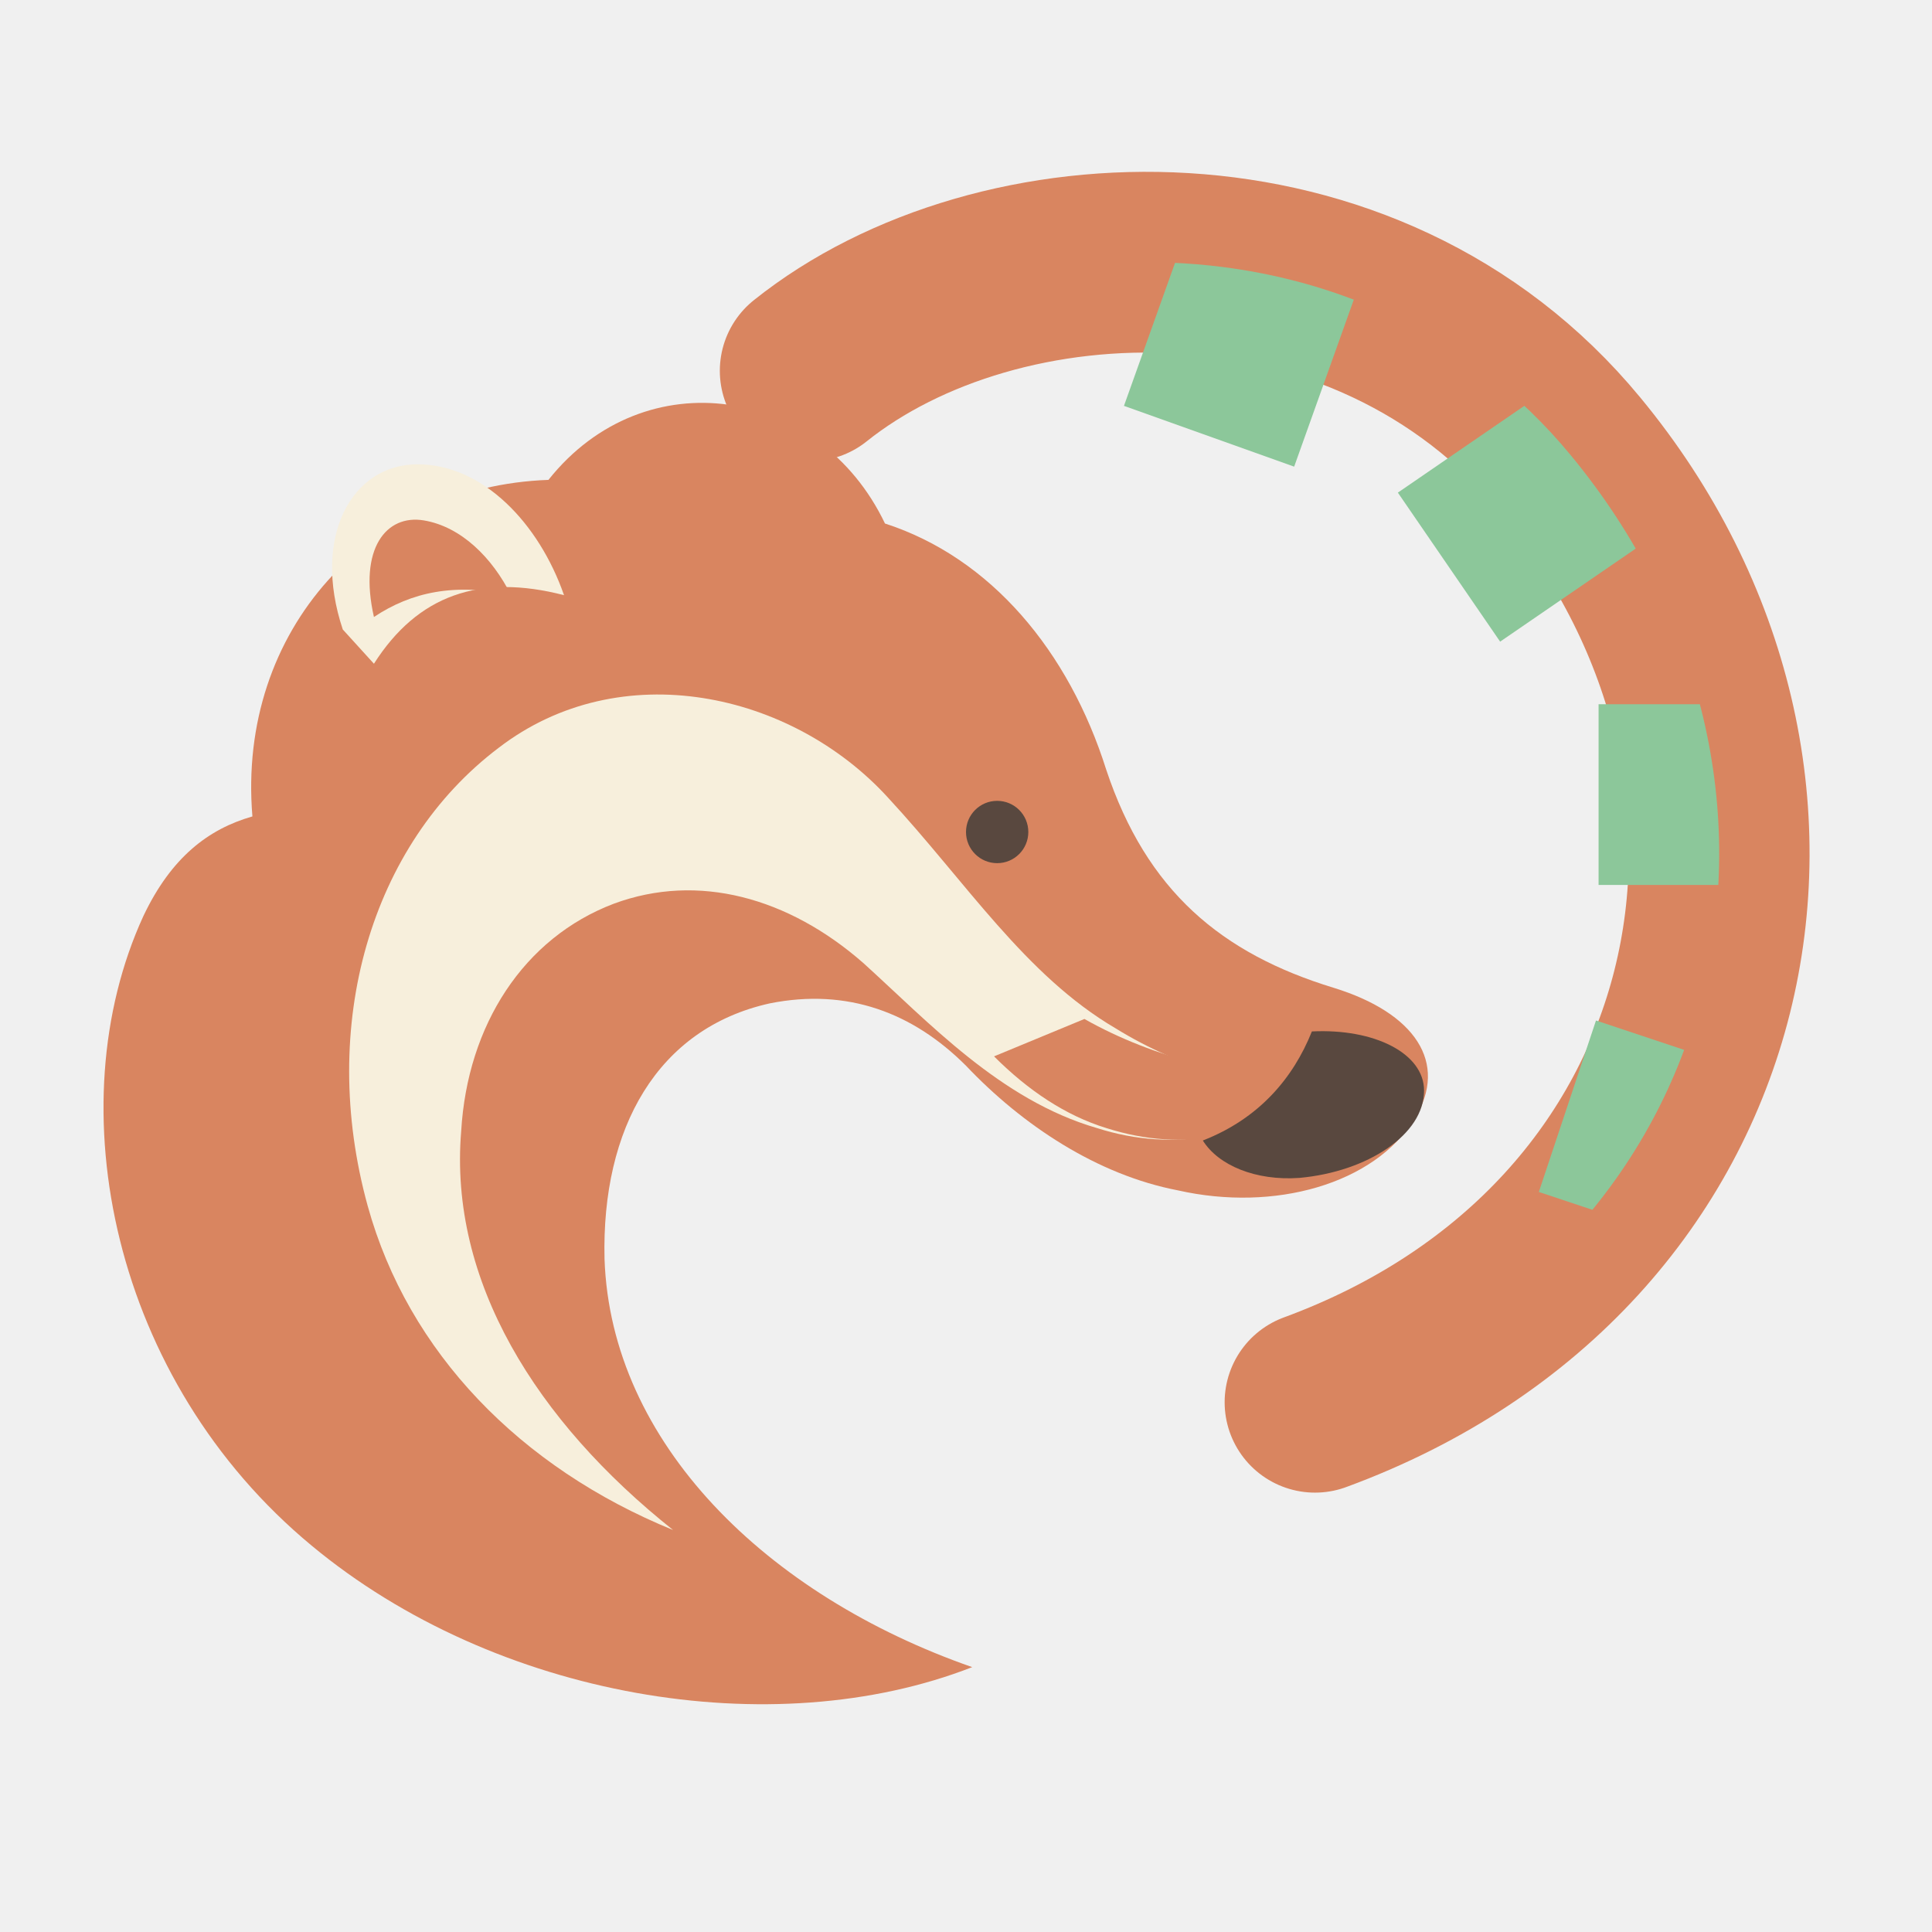
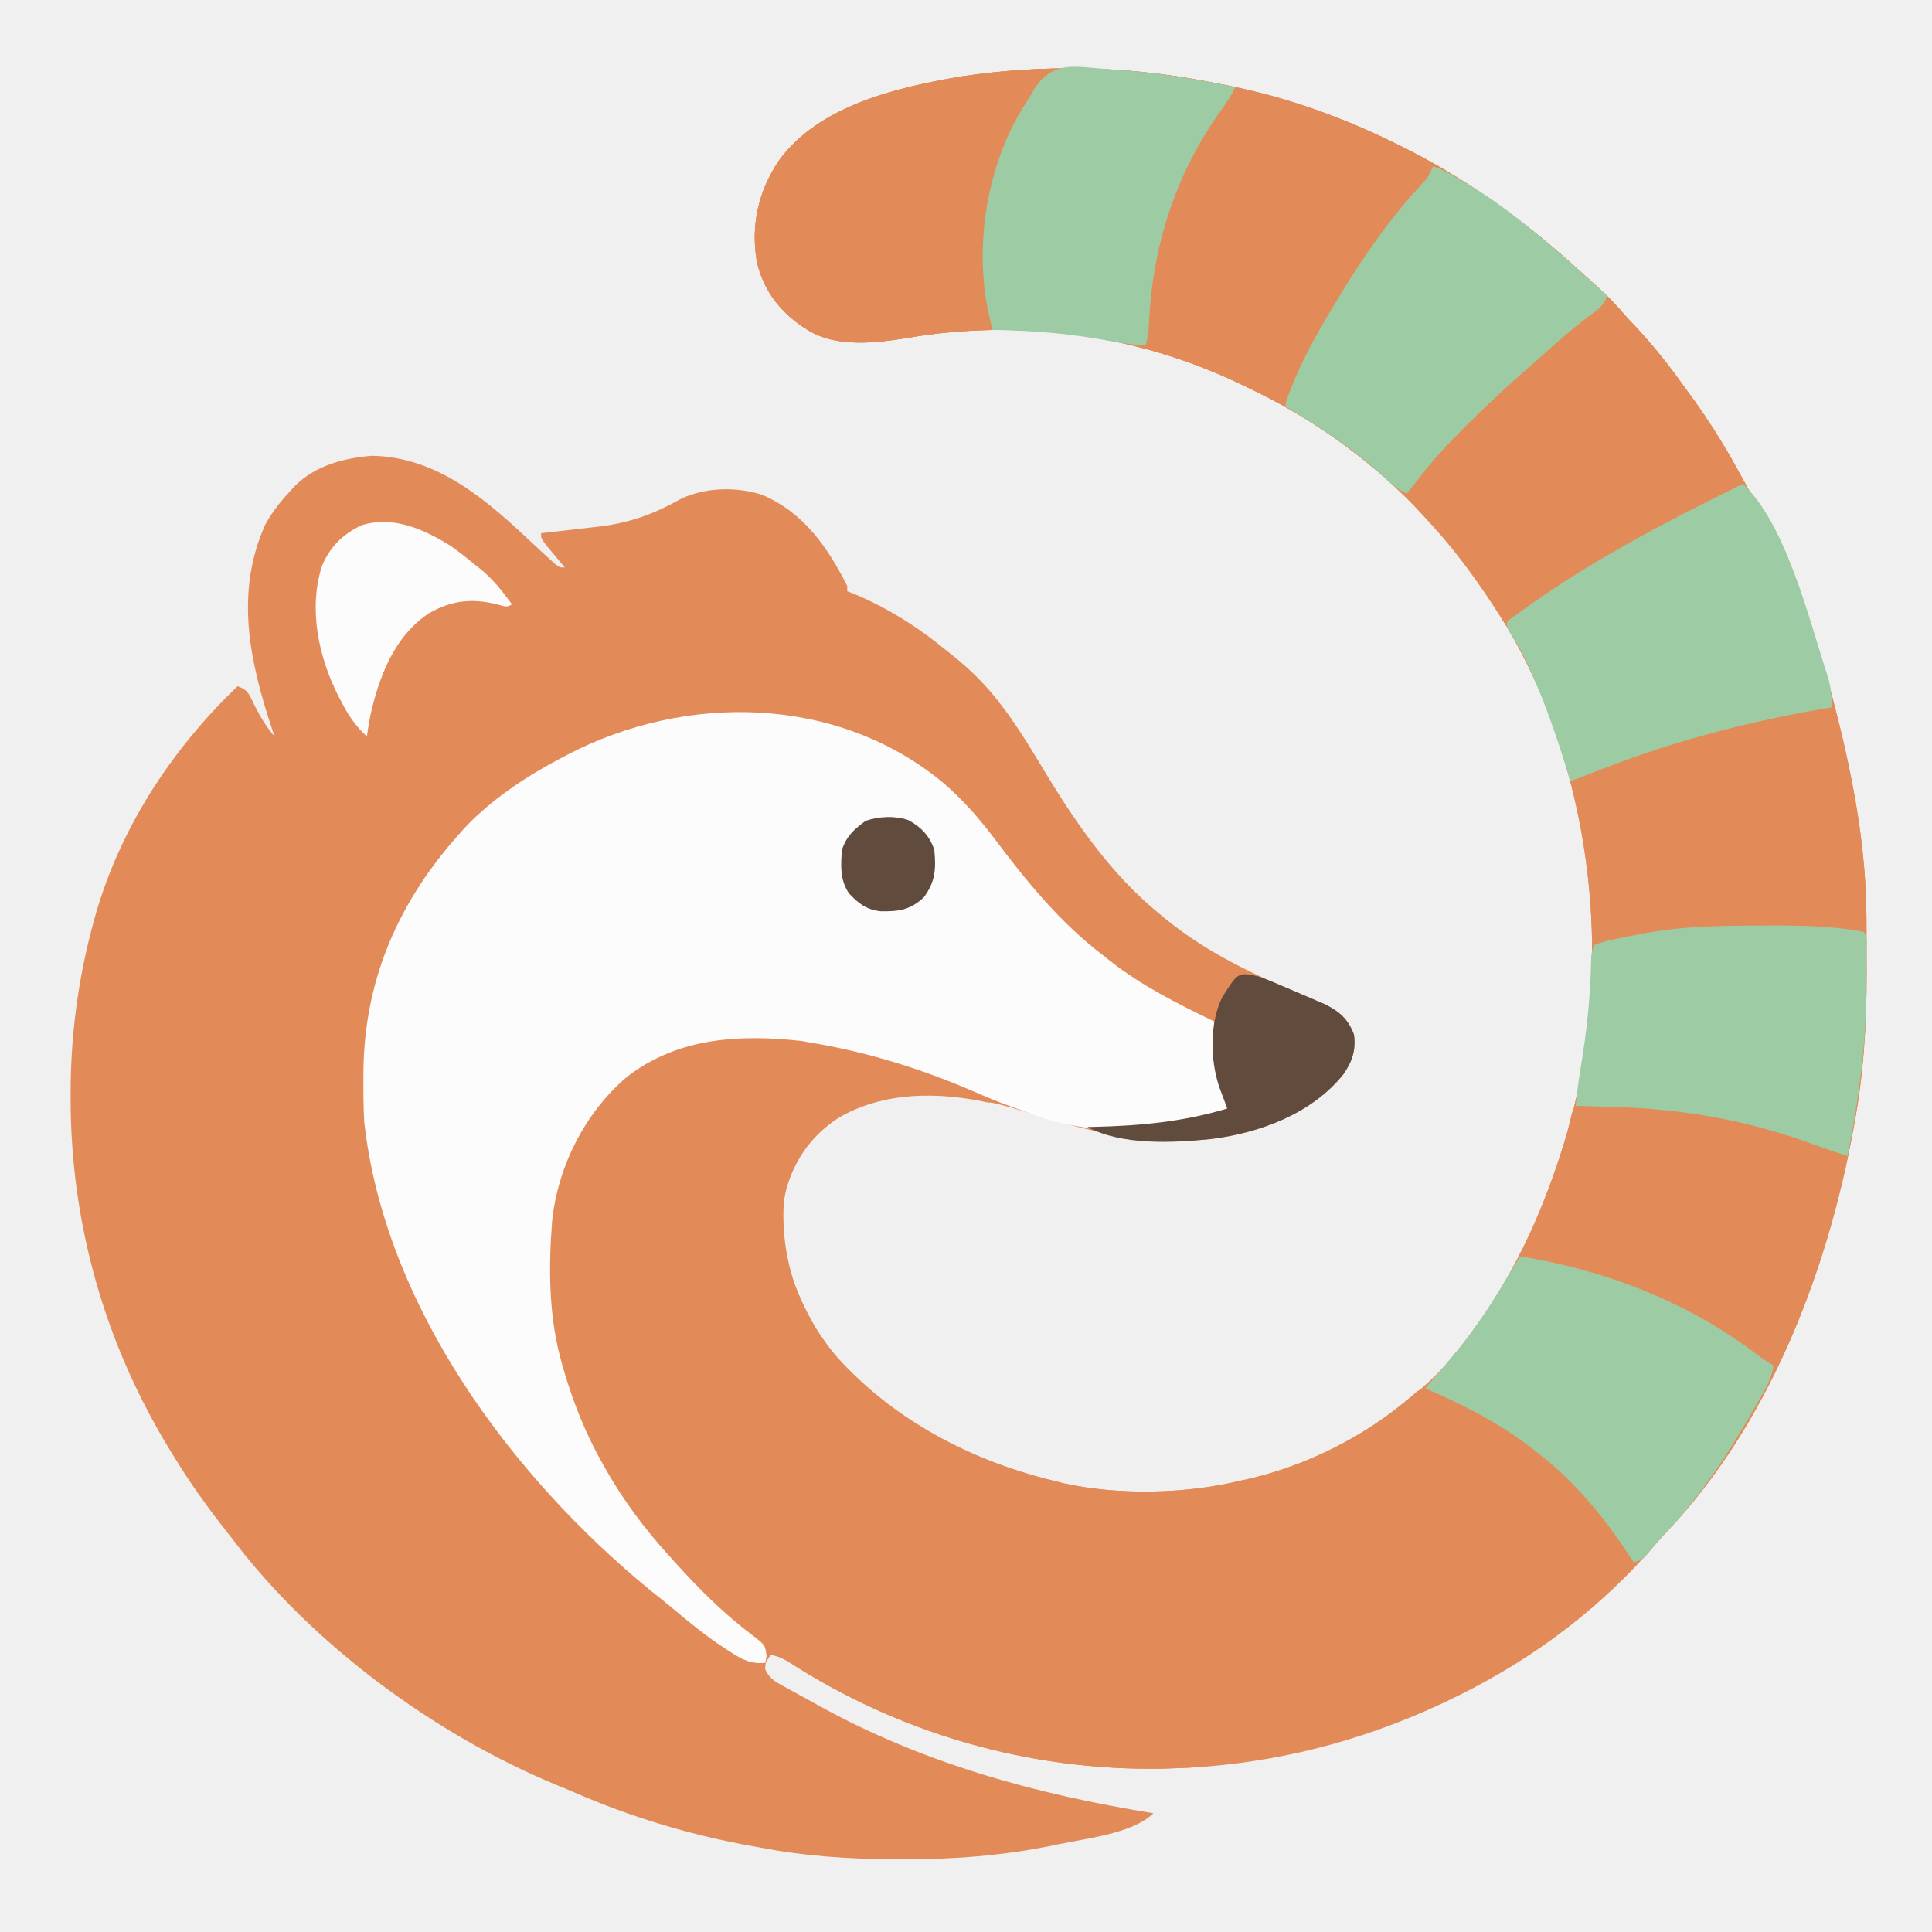
- <svg xmlns="http://www.w3.org/2000/svg" viewBox="200 20 620 620">
-   <style>
-     .cut { fill: #f7efdc; }
-     @media (prefers-color-scheme: dark) { .cut { fill: #1a1710; } }
-   </style>
-   <defs>
-     <clipPath id="tailClip">
-       <path d="M 622 470 C 758 420 790 270 704 166 C 638 86 520 91 460 139" fill="none" stroke="#fff" stroke-width="58" stroke-linecap="round" />
-     </clipPath>
-   </defs>
-   <path d="M 622 470 C 758 420 790 270 704 166 C 638 86 520 91 460 139" fill="none" stroke="#d98560" stroke-width="58" stroke-linecap="round" />
-   <g clip-path="url(#tailClip)" fill="none" stroke="#8cc79a" stroke-width="58">
-     <path d="M 710 540 L 710 480" />
-     <path d="M 760 394 L 703 375" />
-     <path d="M 770 275 L 713 275" />
-     <path d="M 716 167 L 665 202" />
-     <path d="M 608 104 L 588 160" />
-   </g>
-   <path fill="#d98560" d="M 281 282 C 276 222 319 176 376 174 C 407 135 463 144 484 188 C 518 199 543 229 555 267 C 568 306 592 326 628 337 C 654 345 665 361 654 379 C 641 400 609 409 578 402 C 552 397 528 381 510 362 C 493 345 472 337 447 342 C 411 350 393 382 394 424 C 396 483 446 532 512 555 C 448 580 359 565 300 516 C 236 463 218 375 246 314 C 255 295 267 286 281 282 Z" />
-   <path class="cut" d="M 360 260 C 399 230 454 242 485 276 C 510 303 529 333 558 350 C 579 363 602 369 623 369 C 602 385 577 390 552 382 C 521 373 498 348 477 329 C 453 308 424 300 397 310 C 368 321 350 349 348 383 C 344 431 372 476 416 511 C 367 491 331 454 318 407 C 302 349 319 291 360 260 Z" />
-   <path class="cut" d="M 310 222 C 300 192 313 169 334 169 C 355 169 373 188 381 211 C 354 204 334 211 320 233 Z" />
-   <path fill="#d98560" d="M 320 218 C 315 196 324 185 336 187 C 348 189 358 199 364 211 C 346 207 332 210 320 218 Z" />
-   <path fill="#d98560" d="M 548 347 C 571 360 596 365 623 369 C 604 385 580 390 555 382 C 542 378 530 370 519 359 Z" />
-   <path fill="#59483f" d="M 621 351 C 641 350 657 358 657 370 C 657 384 639 396 617 398 C 603 399 591 394 586 386 C 604 379 615 366 621 351 Z" />
-   <circle cx="520" cy="287" r="10" fill="#59483f" />
+ <svg xmlns="http://www.w3.org/2000/svg" viewBox="0 0 732 732">
+   <path d="M0 0 C0.85 0.16 1.7 0.32 2.57 0.48 C26.05 4.9 48.58 12.43 70 23 C70.39 23.19 70.39 23.19 72.37 24.16 C96.97 36.29 119.29 52.28 139.52 70.75 C141.2 72.27 142.9 73.79 144.6 75.29 C149.08 79.23 153.25 83.21 157.1 87.79 C158.99 89.99 160.96 92.11 162.95 94.22 C168.8 100.48 174.03 107.01 179 114 C179.42 114.59 179.84 115.19 180.28 115.8 C205.97 152 226.12 192.86 237 236 C237.28 237.11 237.57 238.23 237.86 239.37 C244.34 264.99 249.14 291.02 249.17 317.52 C249.17 318.58 249.17 319.64 249.18 320.73 C249.18 322.97 249.19 325.2 249.19 327.43 C249.19 330.77 249.21 334.1 249.22 337.44 C249.28 357.29 248.01 376.79 244.31 396.31 C244.25 396.66 244.25 396.66 243.92 398.4 C233.85 452.25 211.8 509.16 173.41 549.45 C171.45 551.53 169.57 553.64 167.7 555.81 C123.76 606.25 58.74 633.69 -7.19 638.75 C-9.46 638.86 -11.73 638.94 -14 639 C-15.18 639.04 -16.36 639.08 -17.57 639.12 C-67.98 640 -117.17 625.88 -159.43 598.5 C-161.7 597.17 -163.43 596.44 -166 596 C-168 599 -168 599 -168.09 601.39 C-166.44 605.35 -163.23 606.73 -159.62 608.69 C-159.24 608.9 -159.24 608.9 -157.32 609.98 C-154.89 611.34 -152.45 612.67 -150 614 C-149.62 614.21 -149.62 614.21 -147.67 615.29 C-108.14 637.15 -65.36 648.84 -21 656 C-28.69 663.69 -46.58 665.56 -56.94 667.75 C-57.8 667.94 -58.67 668.12 -59.56 668.31 C-78.34 672.08 -97 673.55 -116.12 673.44 C-117.19 673.43 -118.25 673.43 -119.35 673.43 C-136.58 673.36 -153.06 672.27 -170 669 C-171.02 668.82 -172.03 668.64 -173.08 668.45 C-196.39 664.27 -218.91 657.49 -240.61 648.03 C-242.78 647.09 -244.96 646.19 -247.14 645.3 C-293.36 626.19 -339.84 591.96 -370 552 C-371.03 550.68 -372.06 549.37 -373.1 548.05 C-379.92 539.33 -386.25 530.46 -392 521 C-392.4 520.36 -392.8 519.71 -393.21 519.05 C-418.16 478.57 -431.21 432.89 -431.25 385.31 C-431.25 384.6 -431.25 383.88 -431.25 383.15 C-431.22 361.63 -428.54 340.81 -423 320 C-422.81 319.27 -422.61 318.54 -422.41 317.79 C-413.1 283.6 -393.38 253.37 -368 229 C-363.84 230.39 -363.5 232.39 -361.56 236.25 C-359.37 240.58 -357.16 244.31 -354 248 C-354.14 247.58 -354.14 247.58 -354.84 245.48 C-363.35 219.86 -369.14 193.69 -357.51 167.78 C-354.91 162.99 -351.69 158.98 -348 155 C-347.39 154.34 -346.79 153.68 -346.16 153 C-338.37 145.37 -327.75 142.54 -317.12 141.69 C-292.17 142.11 -273.59 158.48 -256.47 174.62 C-254.27 176.69 -252.05 178.72 -249.81 180.75 C-249.12 181.38 -248.42 182.02 -247.71 182.67 C-246 184 -246 184 -244 184 C-244.65 183.23 -245.3 182.46 -245.97 181.66 C-246.8 180.66 -247.64 179.66 -248.5 178.62 C-249.34 177.63 -250.17 176.63 -251.03 175.6 C-253 173 -253 173 -253 171 C-251.96 170.89 -250.93 170.78 -249.86 170.67 C-245.92 170.24 -242 169.78 -238.07 169.3 C-236.39 169.1 -234.7 168.92 -233.02 168.74 C-220.46 167.41 -210.97 164.2 -200 158 C-190.67 153.6 -178.98 153.34 -169.19 156.5 C-153.48 163.24 -144.45 176.26 -137 191 C-137 191.66 -137 192.32 -137 193 C-136.63 193.14 -136.63 193.14 -134.78 193.86 C-122.28 199 -110.4 206.43 -100 215 C-98.9 215.87 -97.8 216.75 -96.7 217.62 C-89.51 223.41 -83.5 229.53 -78 237 C-77.66 237.46 -77.66 237.46 -75.94 239.77 C-70.99 246.69 -66.62 253.9 -62.25 261.19 C-50.39 280.89 -36.93 300.32 -19 315 C-18.04 315.8 -17.08 316.59 -16.09 317.41 C-0.66 329.9 16.87 338.25 35.1 345.79 C36.96 346.56 38.81 347.34 40.67 348.12 C41.76 348.58 42.86 349.04 43.99 349.51 C49.53 352.26 52.82 355.15 55 361 C55.78 367.01 54.33 371.11 51 376 C39.05 390.97 19.17 398.33 0.65 400.57 C-24.16 403.12 -47.39 397.37 -70.88 389.81 C-91.38 383.43 -115.51 380.62 -135.67 389.72 C-148.06 396.51 -155.77 405.48 -160 419 C-164.71 437.62 -158.29 456 -149 472 C-130.15 502.93 -93.16 521.65 -59 530 C-58.37 530.16 -58.37 530.16 -55.17 530.97 C-34.27 535.6 -8.73 535.06 12 530 C12.62 529.87 12.62 529.87 15.73 529.19 C35.88 524.42 55.75 514.76 72 502 C72.44 501.67 72.44 501.67 74.66 499.99 C104.92 476.4 122.71 439.81 134 404 C134.21 403.33 134.43 402.66 134.65 401.97 C148.98 355.84 148.47 304.18 135 258 C134.76 257.17 134.52 256.35 134.27 255.49 C127.7 233.4 118 213.01 105 194 C104.56 193.35 104.13 192.71 103.68 192.04 C80.82 158.4 49.86 132.12 13 115 C12.3 114.67 11.59 114.33 10.87 113.99 C-27.74 95.68 -71.68 89.78 -113.81 96.97 C-125.93 98.94 -141.16 100.85 -152 94 C-152.71 93.55 -153.42 93.11 -154.15 92.64 C-162.95 86.54 -168.91 78.56 -171.25 68.06 C-173.56 54.36 -170.71 41.62 -163 30 C-147.84 8.94 -118.14 2.12 -94 -2 C-62.61 -6.75 -31.15 -6.05 0 0 Z " fill="#E28B59" transform="translate(458,31)" />
+   <path d="M0 0 C0.85 0.16 1.7 0.32 2.57 0.48 C26.05 4.9 48.58 12.43 70 23 C70.78 23.38 71.56 23.76 72.37 24.16 C96.97 36.29 119.29 52.28 139.52 70.75 C141.2 72.27 142.9 73.79 144.6 75.29 C149.08 79.23 153.25 83.21 157.1 87.79 C158.99 89.99 160.96 92.11 162.95 94.22 C168.8 100.48 174.03 107.01 179 114 C179.42 114.59 179.84 115.19 180.28 115.8 C205.97 152 226.12 192.86 237 236 C237.14 236.56 237.14 236.56 237.86 239.37 C244.34 264.99 249.14 291.02 249.17 317.52 C249.17 318.58 249.17 319.64 249.18 320.73 C249.18 322.97 249.19 325.2 249.19 327.43 C249.19 330.77 249.21 334.1 249.22 337.44 C249.28 357.29 248.01 376.79 244.31 396.31 C244.25 396.66 244.25 396.66 243.92 398.4 C233.81 452.46 211.65 509.17 173.22 549.66 C170.51 552.51 167.99 555.51 165.47 558.54 C164 560 164 560 161 561 C160.52 560.25 160.03 559.5 159.53 558.73 C149.65 543.64 138.43 529.96 124 519 C122.96 518.2 121.93 517.4 120.86 516.57 C108.94 507.57 95.67 500.92 82 495 C82.76 494.11 83.53 493.23 84.31 492.31 C84.86 491.68 85.4 491.04 85.96 490.38 C87.5 488.58 89.05 486.79 90.6 484.99 C111.04 461.25 124.61 433.78 134 404 C134.21 403.33 134.43 402.66 134.65 401.97 C148.98 355.84 148.47 304.18 135 258 C134.76 257.17 134.52 256.35 134.27 255.49 C127.7 233.4 118 213.01 105 194 C104.56 193.35 104.13 192.71 103.68 192.04 C80.82 158.4 49.86 132.12 13 115 C12.3 114.67 11.59 114.33 10.87 113.99 C-27.74 95.68 -71.68 89.78 -113.81 96.97 C-125.93 98.94 -141.16 100.85 -152 94 C-152.71 93.55 -153.42 93.11 -154.15 92.64 C-162.95 86.54 -168.91 78.56 -171.25 68.06 C-173.56 54.36 -170.71 41.62 -163 30 C-147.84 8.94 -118.14 2.12 -94 -2 C-62.61 -6.75 -31.15 -6.05 0 0 Z " fill="#E28B59" transform="translate(458,31)" />
+   <path d="M0 0 C-3.31 1.1 -4.26 0.88 -7.56 0.12 C-27.23 -3.63 -47.64 -2.84 -64.69 8.62 C-74.12 15.82 -80.18 26.25 -82 38 C-83.43 60.02 -76.38 80.19 -62 97 C-40.52 120.94 -11.09 136.4 20 144 C21.26 144.32 22.53 144.64 23.83 144.97 C44.73 149.6 70.27 149.06 91 144 C92.23 143.73 93.46 143.47 94.73 143.19 C115.88 138.18 136.85 127.85 153.5 113.91 C154.28 113.26 155.07 112.61 155.88 111.94 C156.55 111.35 157.23 110.76 157.93 110.15 C160 109 160 109 162.2 109.07 C180.11 115.02 195.84 125.77 210 138 C210.8 138.68 211.6 139.36 212.43 140.06 C223.92 149.98 234.15 162.42 241 176 C195.14 223.06 130.91 251.24 65 253 C63.82 253.04 62.64 253.08 61.43 253.12 C11.02 254 -38.17 239.88 -80.43 212.5 C-82.72 211.16 -84.39 210.33 -87 210 C-87.66 210.33 -88.32 210.66 -89 211 C-89.12 210.63 -89.12 210.63 -89.7 208.75 C-91.26 205.45 -92.91 204.14 -95.81 201.94 C-122.04 181.29 -143.96 155.36 -158 125 C-158.46 124.03 -158.92 123.06 -159.39 122.06 C-162.23 115.72 -164.25 109.16 -166.19 102.5 C-166.44 101.65 -166.69 100.79 -166.95 99.91 C-170.28 88.04 -171.38 76.55 -171.31 64.25 C-171.31 63.9 -171.31 63.9 -171.31 62.11 C-171.18 36.05 -164.4 12.95 -145.91 -6.16 C-106.68 -42.98 -42.3 -19.01 0 0 Z " fill="#E28B59" transform="translate(379,417)" />
+   <path d="M0 0 C7.68 6.55 14.09 13.94 20.12 22 C32.05 37.91 44.86 53.46 60.77 65.51 C61.69 66.25 62.61 66.98 63.56 67.74 C75.56 77.14 89.12 83.88 102.77 90.51 C102.81 91.6 102.85 92.69 102.89 93.81 C103.26 102.74 104.21 110.9 106.77 119.51 C107.11 120.84 107.45 122.18 107.77 123.51 C105.72 124.32 103.65 125.11 101.59 125.89 C100.44 126.33 99.29 126.77 98.11 127.22 C77.89 133.85 52.74 133.03 33.03 125.39 C30.51 124.41 27.96 123.51 25.41 122.61 C20.73 120.91 16.16 119 11.59 117.01 C-8.32 108.39 -28.8 102.06 -50.23 98.51 C-51.28 98.32 -52.33 98.13 -53.41 97.93 C-76.94 95.34 -100.18 96.54 -119.54 111.39 C-135.45 124.87 -145.7 145.03 -148.01 165.77 C-149.45 184.08 -149.38 202.78 -144.23 220.51 C-143.98 221.37 -143.73 222.24 -143.48 223.12 C-139.92 235.22 -135.38 246.52 -129.23 257.51 C-128.87 258.15 -128.52 258.79 -128.16 259.44 C-121.19 271.86 -112.82 283 -103.23 293.51 C-102.36 294.47 -101.49 295.43 -100.6 296.42 C-91.67 306.25 -82.63 315.22 -71.96 323.21 C-67.32 326.81 -67.32 326.81 -66.79 330.89 C-66.86 331.32 -66.86 331.32 -67.23 333.51 C-72.75 334.08 -76.12 332.26 -80.6 329.33 C-81.29 328.88 -81.98 328.44 -82.7 327.98 C-90.04 323.17 -96.76 317.64 -103.46 311.99 C-105.85 309.99 -108.29 308.07 -110.73 306.14 C-163.61 262.81 -211.55 198.14 -219.23 128.51 C-219.52 123.09 -219.57 117.69 -219.54 112.26 C-219.54 111.54 -219.53 110.81 -219.53 110.06 C-219.35 72.7 -204.59 41.64 -178.98 14.89 C-168.76 4.91 -156.86 -2.91 -144.23 -9.49 C-143.59 -9.82 -142.95 -10.16 -142.3 -10.51 C-97.27 -34.02 -39.98 -33.07 0 0 Z " fill="#FDFCFC" transform="translate(357.2266,296.4873)" />
+   <path d="M0 0 C0.85 0.16 1.7 0.32 2.57 0.48 C26.05 4.9 48.58 12.43 70 23 C70.78 23.38 71.56 23.76 72.37 24.16 C96.97 36.29 119.29 52.28 139.52 70.75 C141.2 72.27 142.9 73.79 144.6 75.29 C149.08 79.23 153.25 83.21 157.1 87.79 C158.99 89.99 160.96 92.11 162.95 94.22 C168.8 100.48 174.03 107.01 179 114 C179.42 114.59 179.84 115.19 180.28 115.8 C188.47 127.34 196.78 139.26 203 152 C202.14 152.43 201.27 152.85 200.38 153.29 C171.77 167.47 143.53 182.15 117.69 201.04 C115.82 202.4 113.92 203.72 112 205 C111.32 203.92 110.64 202.85 109.95 201.74 C101.05 187.73 91.51 175.01 80 163 C79.45 162.41 78.89 161.83 78.32 161.23 C59.68 141.56 37.55 126.4 13 115 C12.3 114.67 11.59 114.33 10.87 113.99 C-27.74 95.68 -71.68 89.78 -113.81 96.97 C-125.93 98.94 -141.16 100.85 -152 94 C-152.71 93.55 -153.42 93.11 -154.15 92.64 C-162.95 86.54 -168.91 78.56 -171.25 68.06 C-173.56 54.36 -170.71 41.62 -163 30 C-147.84 8.94 -118.14 2.12 -94 -2 C-62.61 -6.75 -31.15 -6.05 0 0 Z " fill="#E28B59" transform="translate(458,31)" />
+   <path d="M0 0 C16.33 14.87 25.15 50.5 31.81 71.19 C32.05 71.92 32.29 72.64 32.53 73.4 C33.75 77.4 34.08 80.84 34 85 C33.6 85.07 33.6 85.07 31.57 85.41 C2.82 90.32 -24.77 97.43 -52 108 C-53.41 108.54 -54.82 109.07 -56.23 109.61 C-59.16 110.73 -62.08 111.85 -65 113 C-65.36 111.81 -65.73 110.63 -66.1 109.41 C-70.38 95.55 -75 82.03 -81.12 68.88 C-81.45 68.18 -81.77 67.48 -82.11 66.76 C-83.66 63.51 -85.21 60.71 -87.3 57.76 C-89 55 -89 55 -89.07 52.89 C-87.49 50.1 -85.41 48.69 -82.81 46.81 C-82.28 46.42 -81.74 46.04 -81.19 45.64 C-74.96 41.16 -68.51 37.05 -62 33 C-61.44 32.64 -60.87 32.29 -60.29 31.92 C-43.54 21.42 -25.7 12.76 -8 4 C-5.33 2.67 -2.67 1.33 0 0 Z " fill="#9DCBA4" transform="translate(660,183)" />
+   <path d="M0 0 C34.09 0.84 70.17 19.86 96 41 C95.43 46.11 93 50.05 90.5 54.44 C90.27 54.84 90.27 54.84 89.13 56.86 C79.5 73.77 68.65 90.51 55.22 104.66 C52.51 107.51 49.99 110.51 47.47 113.54 C46 115 46 115 43 116 C42.52 115.25 42.03 114.5 41.53 113.73 C31.65 98.64 20.43 84.96 6 74 C4.96 73.2 3.93 72.4 2.86 71.57 C-9.06 62.57 -22.33 55.92 -36 50 C-35.24 49.11 -34.47 48.23 -33.69 47.31 C-33.14 46.68 -32.6 46.04 -32.04 45.38 C-30.5 43.58 -28.95 41.79 -27.4 39.99 C-17.9 28.96 -10.29 17.35 -3.03 4.74 C-2.08 3.13 -1.04 1.56 0 0 Z " fill="#9DCBA4" transform="translate(576,476)" />
+   <path d="M0 0 C0.75 0.75 1.5 1.51 2.27 2.29 C3.78 3.79 5.3 5.28 6.85 6.75 C12.78 12.4 17.67 18.74 22.63 25.22 C23.9 26.87 25.2 28.5 26.5 30.12 C36.32 42.48 44.81 55.96 52 70 C51.57 70.21 51.57 70.21 49.38 71.29 C20.77 85.47 -7.47 100.15 -33.31 119.04 C-35.18 120.4 -37.08 121.72 -39 123 C-39.68 121.92 -40.36 120.85 -41.05 119.74 C-49.27 106.8 -58.01 94.87 -68.5 83.68 C-71.44 80.53 -74.23 77.29 -77 74 C-67.32 61.8 -56.74 50.65 -45.75 39.62 C-44.91 38.78 -44.07 37.94 -43.21 37.07 C-38.3 32.17 -33.27 27.5 -28 23 C-26.88 22.03 -25.76 21.05 -24.65 20.08 C-16.62 13.13 -8.4 6.49 0 0 Z " fill="#E28B59" transform="translate(609,113)" />
+   <path d="M0 0 C4.88 1.7 9.11 4.31 13.5 7 C14.3 7.49 15.09 7.98 15.92 8.48 C23 12.89 29.53 17.74 36 23 C36.95 23.76 37.91 24.52 38.89 25.31 C45.12 30.33 51.08 35.61 57 41 C58.71 42.52 60.41 44.04 62.12 45.56 C62.87 46.22 63.62 46.89 64.38 47.57 C64.92 48.04 65.45 48.51 66 49 C64.65 53.06 61.87 54.65 58.56 57.12 C52.44 61.82 46.68 66.78 41 72 C39.67 73.17 38.34 74.34 37 75.5 C28.73 82.72 20.7 90.11 12.94 97.88 C12.06 98.75 11.19 99.62 10.29 100.52 C4.45 106.41 -1 112.38 -6 119 C-7.33 120.67 -8.66 122.34 -10 124 C-13.62 122.46 -15.99 120.27 -18.81 117.56 C-30.04 107.1 -42.92 98.93 -56 91 C-55.49 85.05 -53.68 80.47 -51.06 75.12 C-50.66 74.29 -50.26 73.46 -49.84 72.61 C-38.2 48.92 -22.77 27.19 -5.58 7.22 C-3.56 4.88 -1.72 2.58 0 0 Z " fill="#9DCBA4" transform="translate(543,63)" />
+   <path d="M0 0 C5.27 0.88 10.37 2.31 15.46 3.89 C16.46 4.19 17.45 4.5 18.47 4.81 C36.82 10.64 54.09 18.63 70.9 27.95 C70.09 31.8 68.71 33.53 65.96 36.39 C52.76 50.68 41.76 67.22 31.9 83.95 C31.54 84.56 31.18 85.18 30.8 85.81 C24.57 96.38 18.79 107.28 14.9 118.95 C10.26 117.55 6.11 115.58 1.84 113.32 C-4.62 110.01 -11.19 107.21 -17.97 104.64 C-18.83 104.31 -19.68 103.99 -20.56 103.65 C-26.34 101.5 -32.17 99.65 -38.1 97.95 C-37.73 66.28 -30.3 36.16 -12.1 9.95 C-11.47 8.98 -10.84 8.02 -10.2 7.02 C-9.55 6.09 -8.89 5.16 -8.22 4.2 C-7.65 3.36 -7.07 2.52 -6.48 1.65 C-3.78 -0.28 -3.18 -0.28 0 0 Z " fill="#E28B59" transform="translate(472.0977,34.05078)" />
+   <path d="M0 0 C0.7 -0 1.4 -0 2.12 -0 C25.42 0.03 47.32 4.03 69.44 11.25 C70.13 11.47 70.82 11.7 71.53 11.93 C77.49 13.96 83.17 16.58 88.88 19.25 C83.17 47.26 73.88 73.36 61.88 99.25 C58.93 97.5 56.13 95.75 53.44 93.62 C27.53 74.17 -3.27 62.44 -35.12 57.25 C-34.86 56.66 -34.59 56.08 -34.32 55.47 C-26.67 38.53 -19.69 21.43 -15.63 3.23 C-14.21 -2.32 -4.76 0 0 0 Z " fill="#E28B59" transform="translate(611.125,418.75)" />
+   <path d="M0 0 C0.97 -0 1.93 -0.01 2.93 -0.01 C14.71 -0.03 26.38 0.16 38 2.31 C39.9 4.21 39.15 7.52 39.17 10.04 C39.17 10.73 39.18 11.42 39.18 12.13 C39.19 14.4 39.19 16.67 39.19 18.94 C39.19 19.71 39.19 20.49 39.18 21.28 C39.13 43.84 36.47 65.19 32 87.31 C27.67 85.89 23.35 84.46 19.07 82.88 C-5.5 73.84 -30 69.49 -56.12 68.75 C-57.57 68.71 -59.02 68.66 -60.47 68.62 C-63.98 68.51 -67.49 68.41 -71 68.31 C-70.5 63.36 -69.89 58.46 -69.06 53.55 C-66.75 39.78 -65.34 26.32 -65.14 12.35 C-65 10.31 -65 10.31 -64 7.31 C-61.61 6.46 -59.41 5.85 -56.94 5.31 C-56.56 5.23 -56.56 5.23 -54.62 4.81 C-52.08 4.28 -49.55 3.79 -47 3.31 C-46.2 3.16 -45.4 3 -44.57 2.84 C-29.79 0.13 -14.98 0.02 0 0 Z " fill="#9DCBA4" transform="translate(668,350.6875)" />
+   <path d="M0 0 C2.76 0.27 5.51 0.46 8.28 0.64 C23.61 1.72 38.6 4.11 53.63 7.26 C52.14 10.65 50.09 13.49 47.95 16.49 C31.12 40.07 22.22 67.65 20.97 96.56 C20.83 99.68 20.63 102.28 19.63 105.26 C14.84 104.79 10.12 104.21 5.38 103.32 C-9.23 100.6 -23.51 99.48 -38.37 99.26 C-38.69 97.84 -39.01 96.42 -39.33 95 C-39.51 94.22 -39.69 93.43 -39.87 92.61 C-45.31 66.93 -40.36 36.73 -26.47 14.47 C-25.77 13.41 -25.08 12.35 -24.37 11.26 C-23.75 10.17 -23.13 9.08 -22.49 7.95 C-16.54 -1.18 -9.92 -0.98 0 0 Z " fill="#9DCBA4" transform="translate(414.3682,25.74121)" />
+   <path d="M0 0 C3.12 2.21 6.07 4.56 9 7 C9.31 7.24 9.31 7.24 10.87 8.46 C15.72 12.36 19.34 16.99 23 22 C21 23 21 23 17.62 22.06 C8.04 19.59 0.35 20.38 -8.31 25.25 C-21.61 33.92 -27.45 49.45 -30.75 64.4 C-31.22 66.93 -31.65 69.45 -32 72 C-36.27 68.13 -38.91 64.16 -41.56 59.06 C-41.95 58.32 -42.34 57.57 -42.75 56.81 C-50.32 41.9 -54.19 23.77 -49.04 7.47 C-45.99 0.2 -41.11 -4.65 -34 -8 C-21.85 -11.76 -10.2 -6.39 0 0 Z " fill="#FDFCFC" transform="translate(171,207)" />
+   <path d="M0 0 C2.2 0.8 4.38 1.67 6.54 2.58 C7.14 2.84 7.74 3.09 8.36 3.36 C9.62 3.9 10.88 4.44 12.14 4.98 C14.06 5.81 15.98 6.62 17.9 7.43 C19.13 7.96 20.37 8.49 21.6 9.02 C22.71 9.49 23.82 9.97 24.96 10.46 C30.5 13.26 33.81 16.12 36 22 C36.78 28.01 35.33 32.11 32 37 C20.05 51.97 0.17 59.33 -18.35 61.57 C-32.69 63.04 -51.99 64.01 -65 57 C-64.3 56.99 -63.59 56.97 -62.87 56.96 C-45.15 56.55 -29.04 55.09 -12 50 C-12.28 49.26 -12.55 48.53 -12.84 47.77 C-13.02 47.28 -13.02 47.28 -13.94 44.81 C-14.12 44.33 -14.12 44.33 -15.03 41.89 C-18.47 31.66 -18.77 17.88 -14 8 C-7.92 -1.75 -7.92 -1.75 0 0 Z " fill="#604B3D" transform="translate(477,370)" />
+   <path d="M0 0 C4.88 2.63 8.12 6.04 9.86 11.28 C10.56 18.46 10.26 23.46 5.86 29.28 C0.69 34.08 -3.5 34.63 -10.34 34.56 C-15.71 34.02 -18.85 31.67 -22.51 27.72 C-25.93 22.59 -25.6 17.24 -25.14 11.28 C-23.37 5.99 -20.53 3.48 -16.14 0.28 C-11.04 -1.42 -5.14 -1.73 0 0 Z " fill="#604B3D" transform="translate(344.1367,310.7188)" />
</svg>
